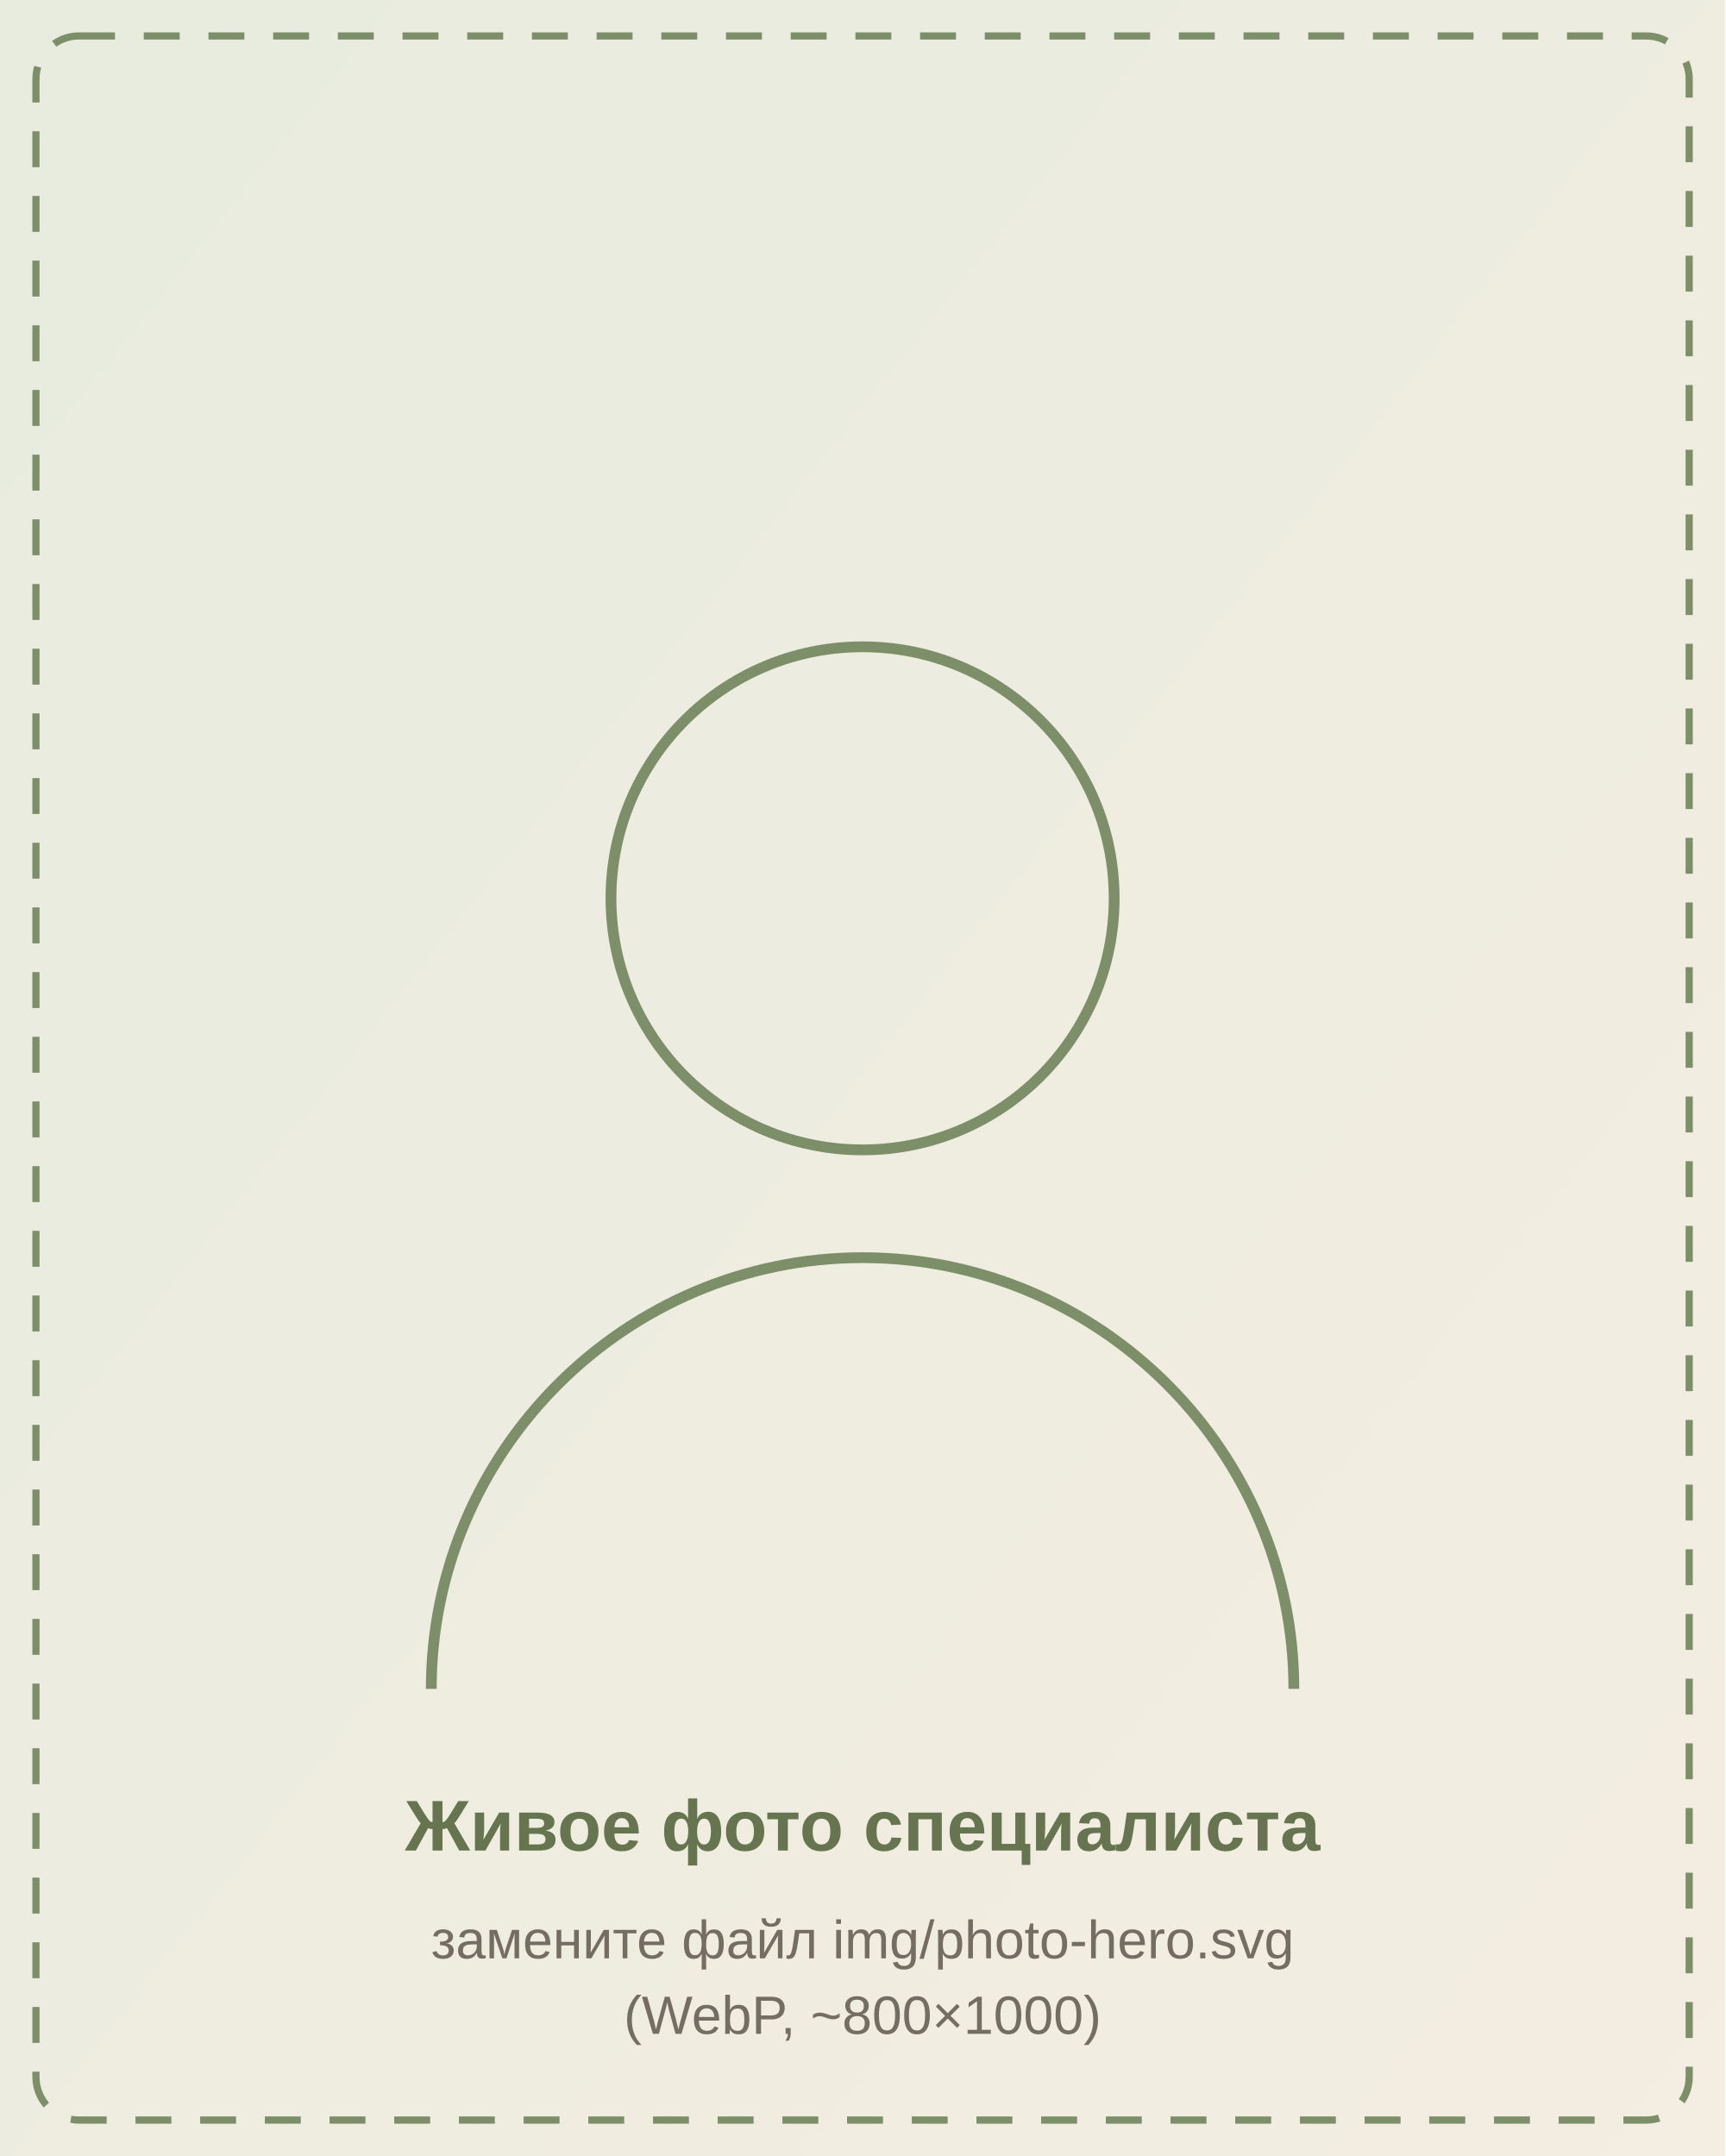
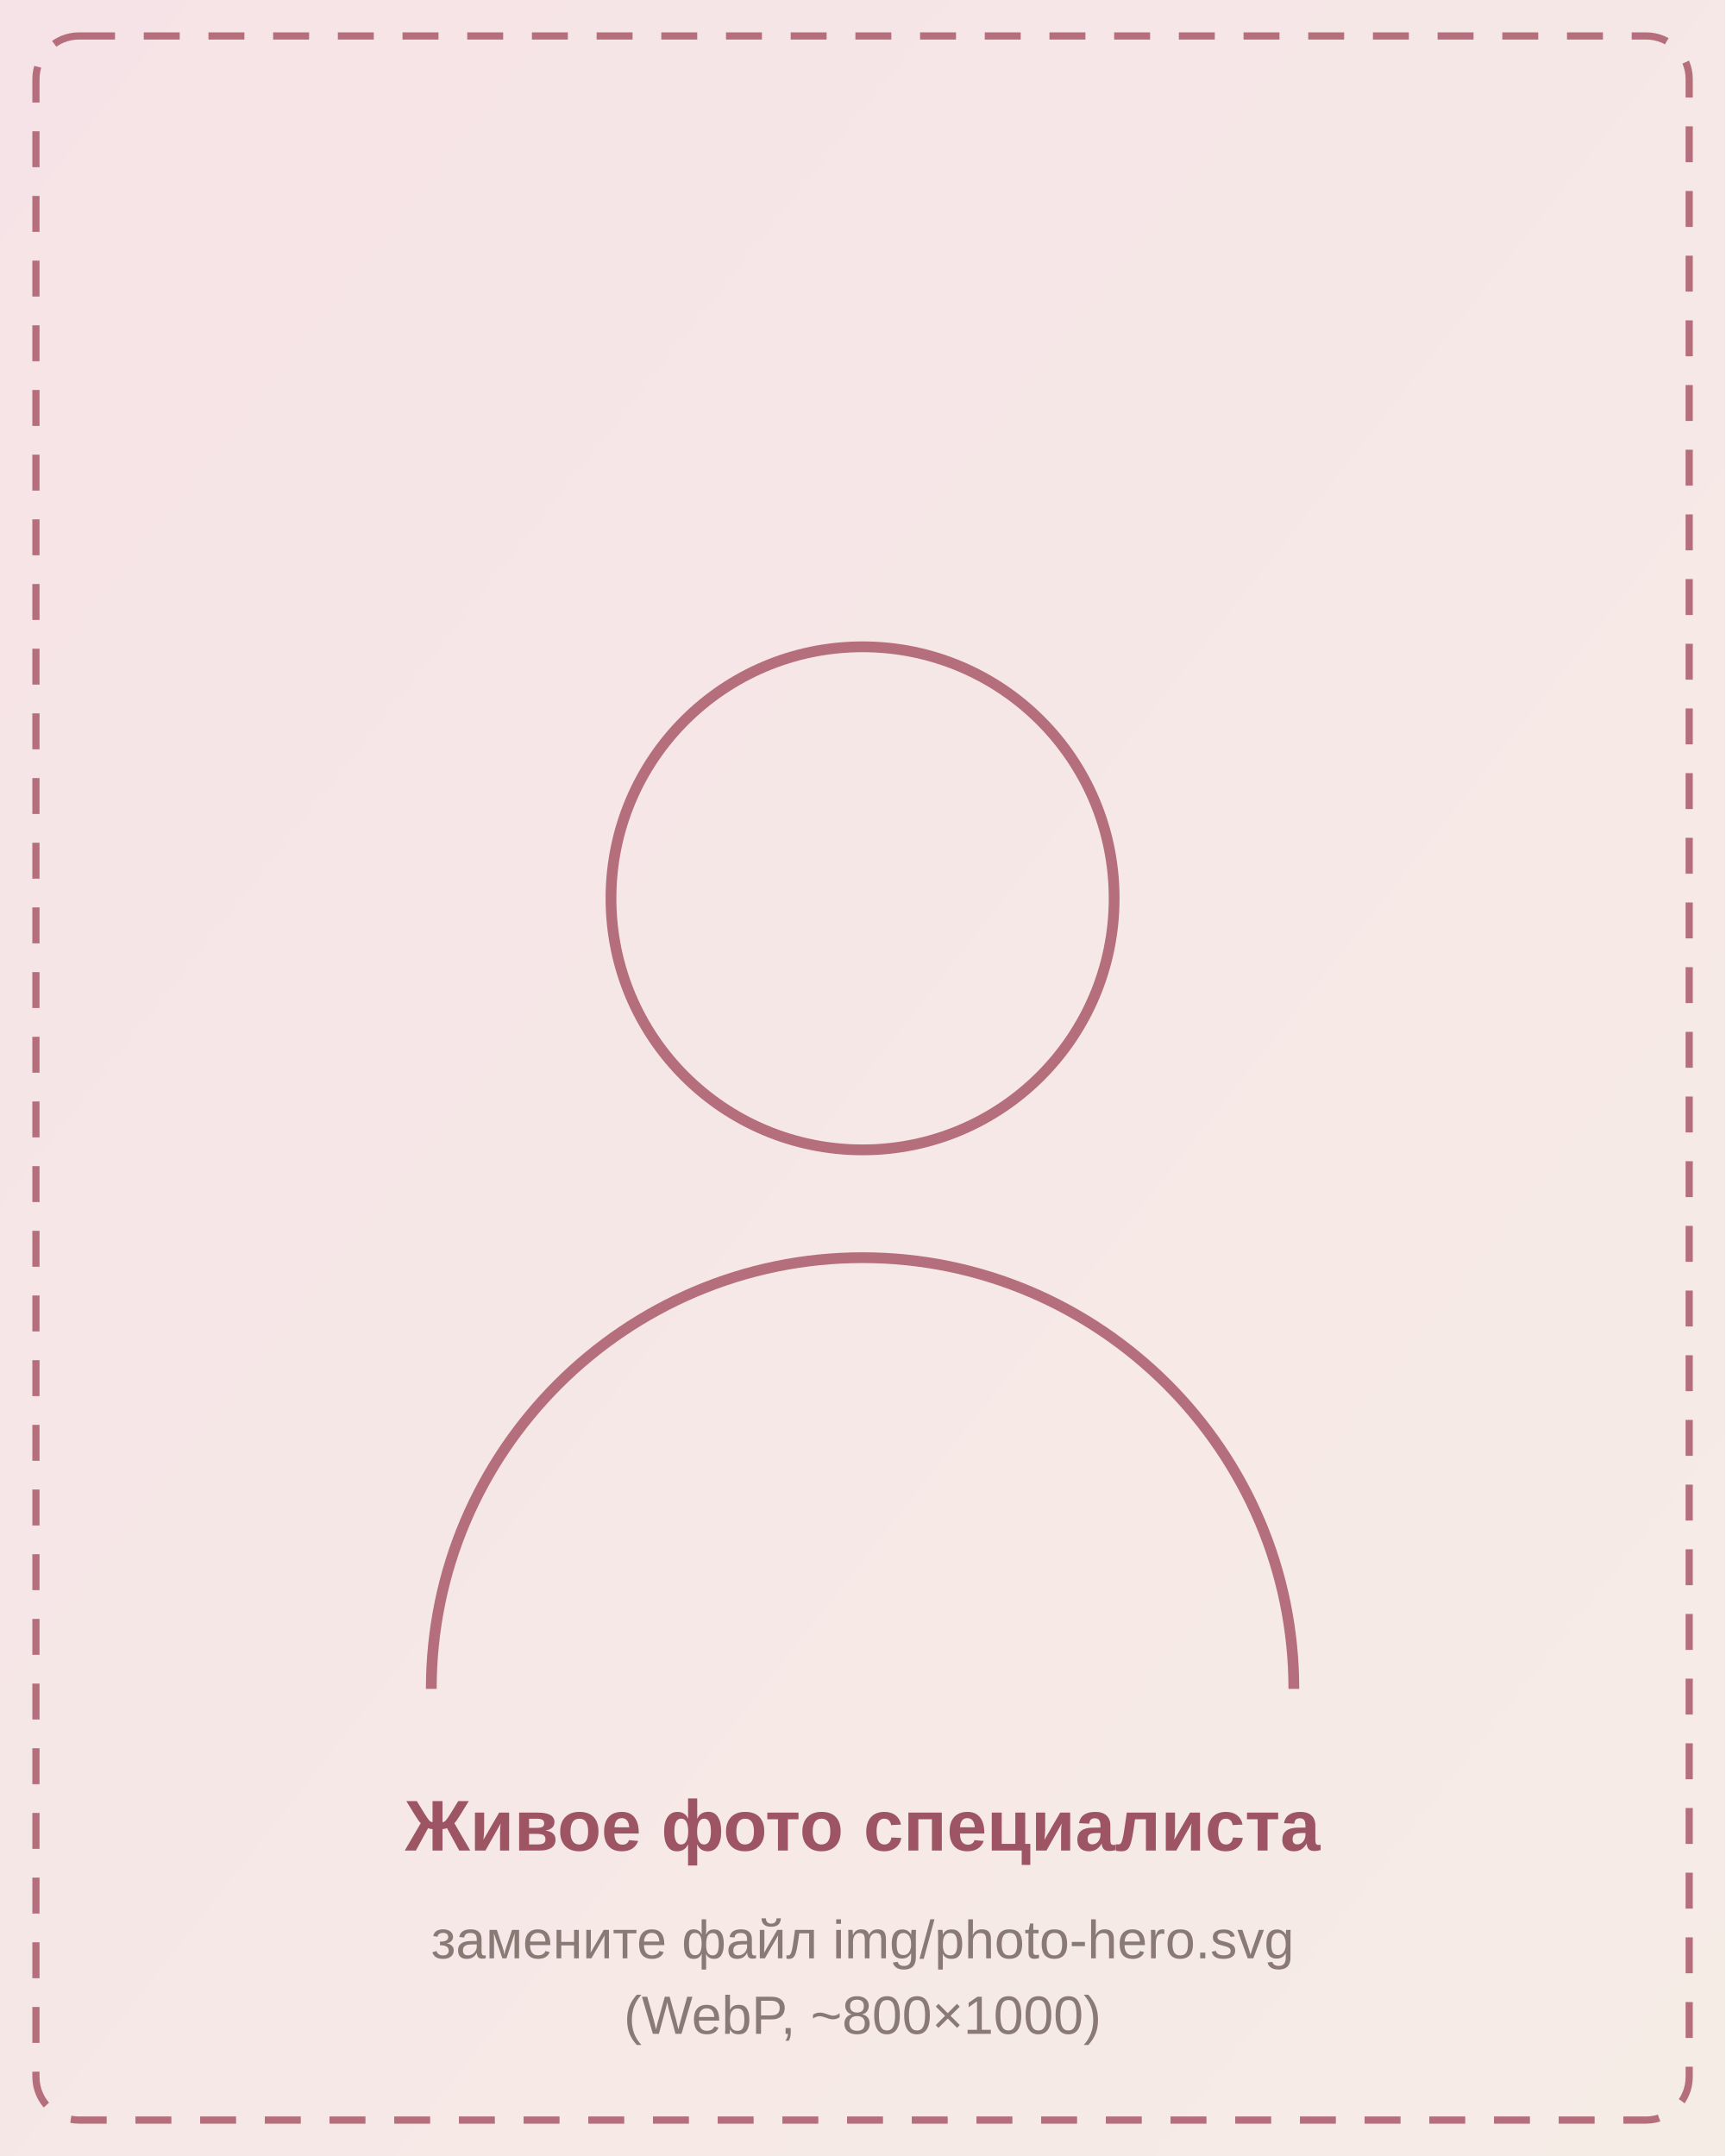
<svg xmlns="http://www.w3.org/2000/svg" viewBox="0 0 480 600" role="img" aria-label="Заглушка: фото специалиста">
  <defs>
    <linearGradient id="bg" x1="0" y1="0" x2="1" y2="1">
-       <stop offset="0" stop-color="#e7ecdf" />
-       <stop offset="1" stop-color="#f4ede1" />
+       <stop offset="0" stop-color="#f6e3e7" />
+       <stop offset="1" stop-color="#f6ece6" />
    </linearGradient>
  </defs>
  <rect width="480" height="600" fill="url(#bg)" />
-   <rect x="10" y="10" width="460" height="580" rx="12" fill="none" stroke="#7d8f69" stroke-width="2" stroke-dasharray="10 8" />
-   <circle cx="240" cy="250" r="70" fill="none" stroke="#7d8f69" stroke-width="3" />
-   <path d="M120 470c0-66 54-120 120-120s120 54 120 120" fill="none" stroke="#7d8f69" stroke-width="3" />
-   <text x="240" y="515" text-anchor="middle" font-family="Arial, sans-serif" font-size="20" font-weight="bold" fill="#66754f">Живое фото специалиста</text>
-   <text x="240" y="545" text-anchor="middle" font-family="Arial, sans-serif" font-size="15" fill="#756d64">замените файл img/photo-hero.svg</text>
-   <text x="240" y="566" text-anchor="middle" font-family="Arial, sans-serif" font-size="15" fill="#756d64">(WebP, ~800×1000)</text>
+   <rect x="10" y="10" width="460" height="580" rx="12" fill="none" stroke="#b56e7b" stroke-width="2" stroke-dasharray="10 8" />
+   <circle cx="240" cy="250" r="70" fill="none" stroke="#b56e7b" stroke-width="3" />
+   <path d="M120 470c0-66 54-120 120-120s120 54 120 120" fill="none" stroke="#b56e7b" stroke-width="3" />
+   <text x="240" y="515" text-anchor="middle" font-family="Arial, sans-serif" font-size="20" font-weight="bold" fill="#9d5563">Живое фото специалиста</text>
+   <text x="240" y="545" text-anchor="middle" font-family="Arial, sans-serif" font-size="15" fill="#8a7a75">замените файл img/photo-hero.svg</text>
+   <text x="240" y="566" text-anchor="middle" font-family="Arial, sans-serif" font-size="15" fill="#8a7a75">(WebP, ~800×1000)</text>
</svg>
